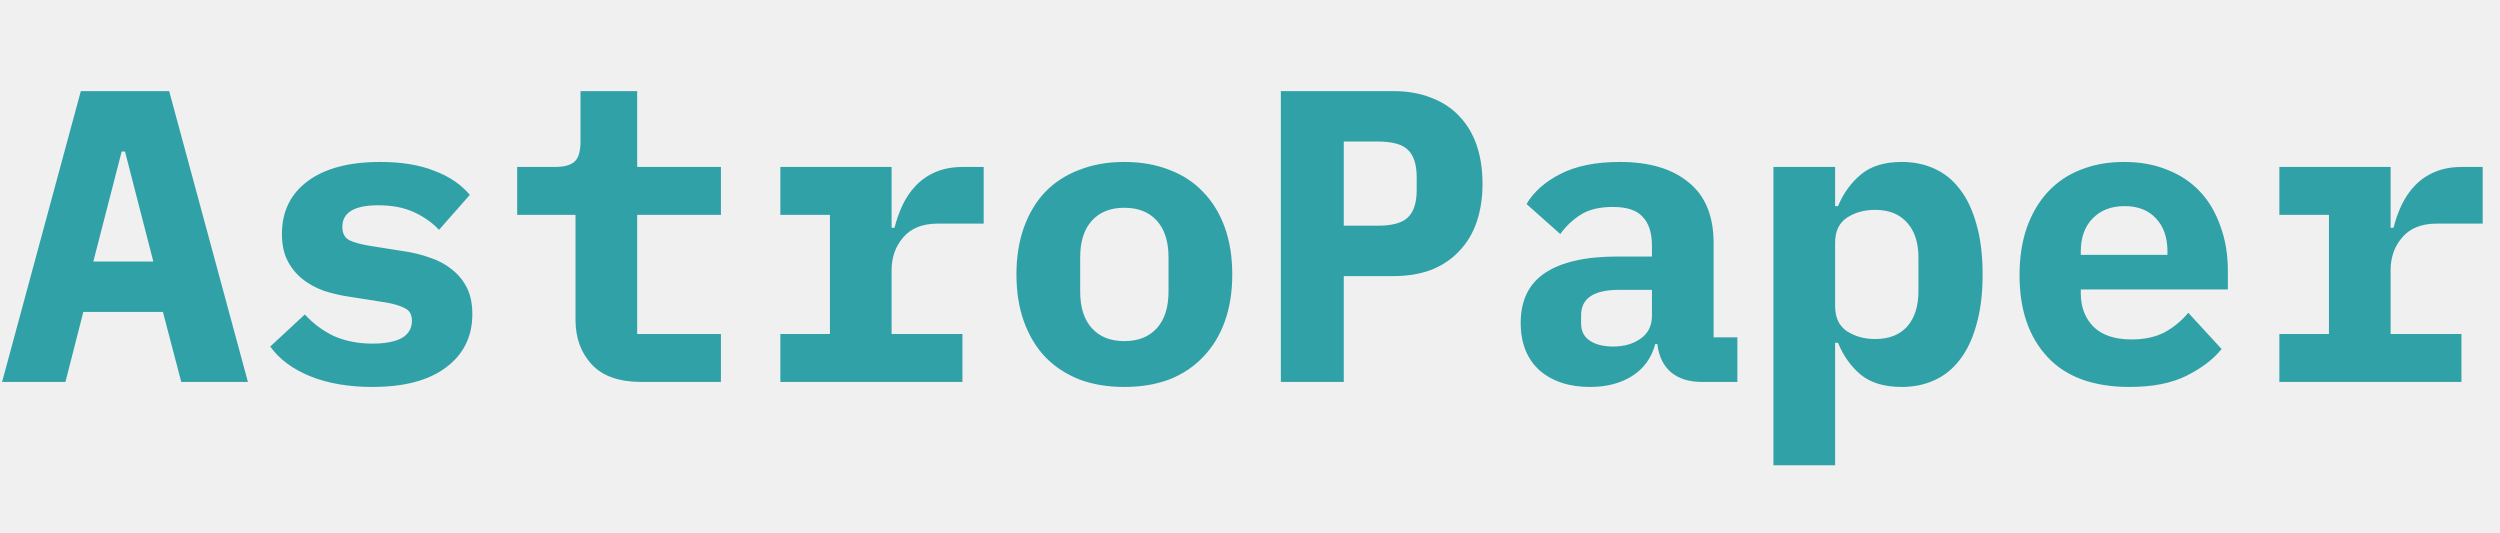
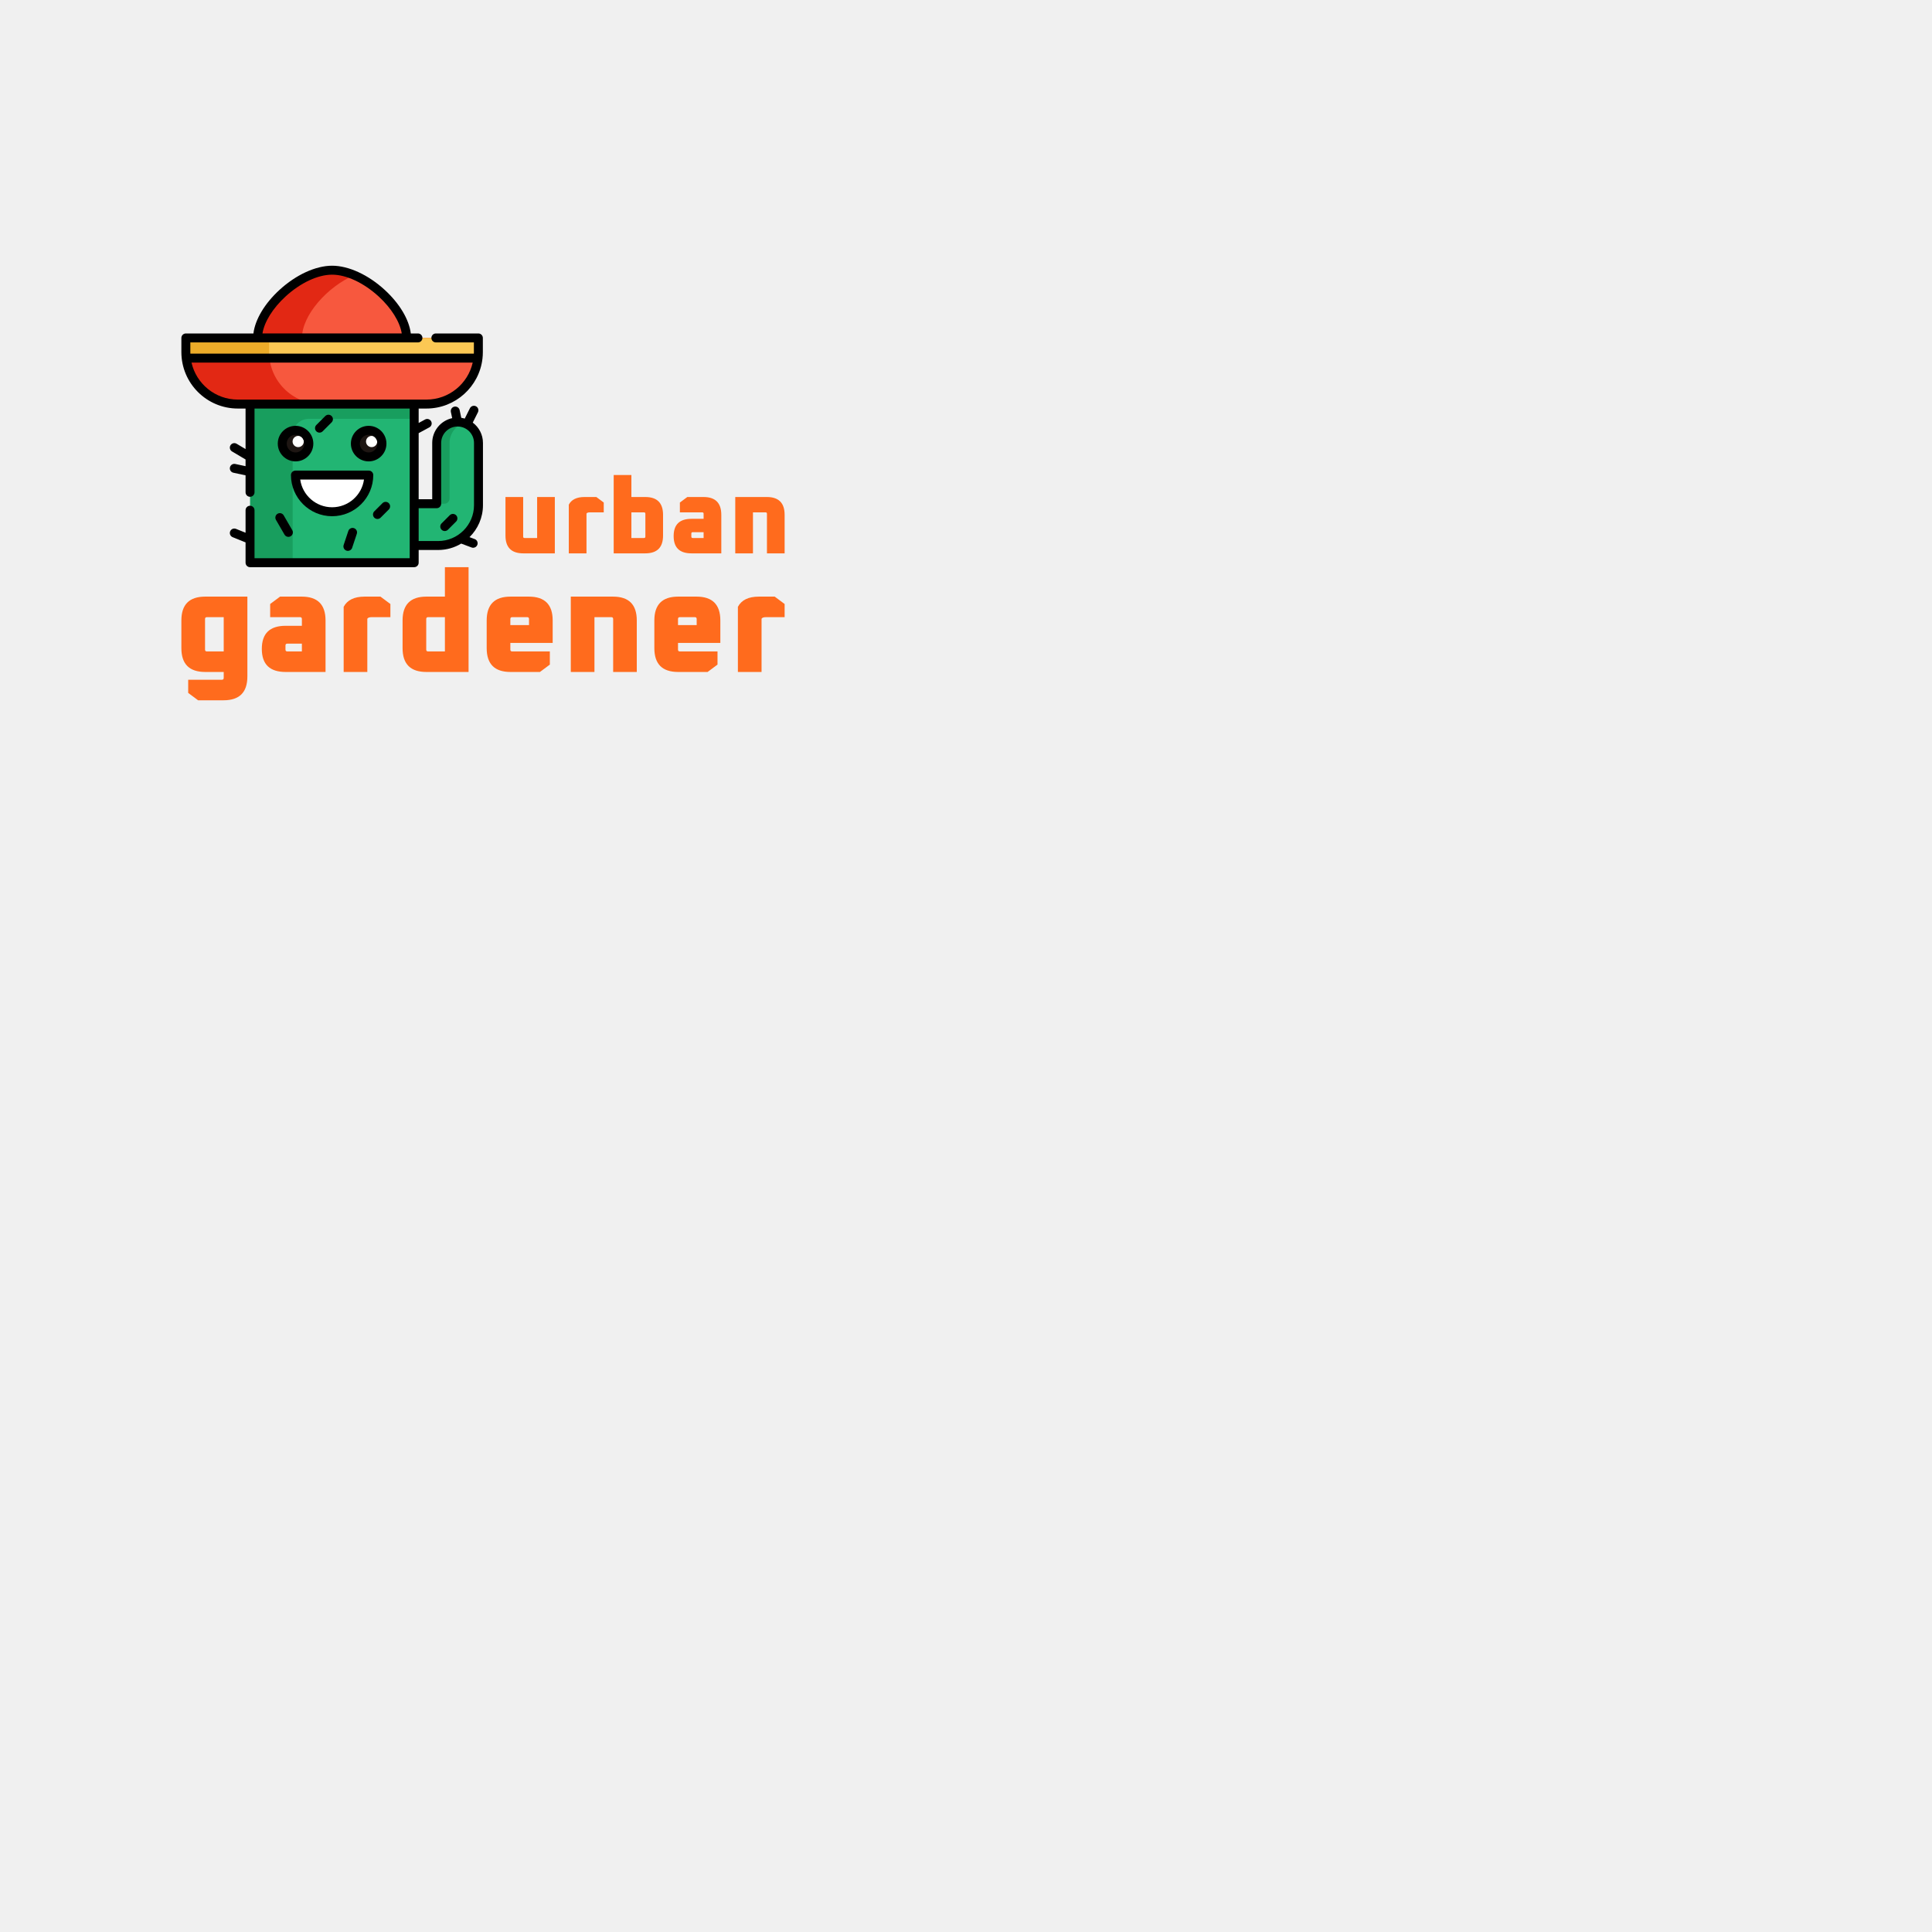
- <svg xmlns="http://www.w3.org/2000/svg" width="216" height="46" viewBox="0 0 216 46" fill="none">
-   <g clip-path="url(#clip0_1954_681)">
-     <path d="M15.66 33L14.076 26.952H7.2L5.652 33H0.18L6.984 7.872H14.616L21.42 33H15.66ZM10.8 13.092H10.512L8.064 22.596H13.248L10.8 13.092ZM32.17 33.432C30.106 33.432 28.306 33.12 26.77 32.496C25.258 31.872 24.118 31.02 23.35 29.94L26.338 27.168C27.058 27.96 27.898 28.584 28.858 29.04C29.842 29.472 30.958 29.688 32.206 29.688C33.262 29.688 34.09 29.532 34.69 29.22C35.29 28.884 35.59 28.38 35.59 27.708C35.59 27.18 35.386 26.82 34.978 26.628C34.57 26.412 34.006 26.244 33.286 26.124L30.298 25.656C29.458 25.536 28.678 25.356 27.958 25.116C27.238 24.852 26.614 24.504 26.086 24.072C25.558 23.64 25.138 23.112 24.826 22.488C24.514 21.864 24.358 21.108 24.358 20.22C24.358 18.276 25.102 16.752 26.59 15.648C28.078 14.544 30.166 13.992 32.854 13.992C34.678 13.992 36.226 14.244 37.498 14.748C38.794 15.228 39.826 15.924 40.594 16.836L37.93 19.86C37.378 19.26 36.67 18.756 35.806 18.348C34.942 17.94 33.898 17.736 32.674 17.736C30.61 17.736 29.578 18.36 29.578 19.608C29.578 20.16 29.782 20.544 30.19 20.76C30.598 20.952 31.162 21.108 31.882 21.228L34.834 21.696C35.674 21.816 36.454 22.008 37.174 22.272C37.894 22.512 38.518 22.848 39.046 23.28C39.598 23.712 40.03 24.24 40.342 24.864C40.654 25.488 40.81 26.244 40.81 27.132C40.81 29.076 40.054 30.612 38.542 31.74C37.054 32.868 34.93 33.432 32.17 33.432ZM55.412 33C53.492 33 52.064 32.496 51.128 31.488C50.192 30.48 49.724 29.196 49.724 27.636V18.564H44.684V14.424H47.96C48.752 14.424 49.316 14.268 49.652 13.956C49.988 13.644 50.156 13.068 50.156 12.228V7.872H55.052V14.424H62.288V18.564H55.052V28.86H62.288V33H55.412ZM67.422 28.86H71.706V18.564H67.422V14.424H77.034V19.68H77.286C77.454 19.008 77.682 18.36 77.97 17.736C78.282 17.088 78.666 16.524 79.122 16.044C79.602 15.54 80.178 15.144 80.85 14.856C81.522 14.568 82.314 14.424 83.226 14.424H84.99V19.32H81.03C79.71 19.32 78.714 19.716 78.042 20.508C77.37 21.276 77.034 22.224 77.034 23.352V28.86H83.154V33H67.422V28.86ZM97.144 33.432C95.704 33.432 94.408 33.216 93.256 32.784C92.104 32.328 91.12 31.68 90.304 30.84C89.512 30 88.9 28.98 88.468 27.78C88.036 26.58 87.82 25.224 87.82 23.712C87.82 22.2 88.036 20.844 88.468 19.644C88.9 18.444 89.512 17.424 90.304 16.584C91.12 15.744 92.104 15.108 93.256 14.676C94.408 14.22 95.704 13.992 97.144 13.992C98.584 13.992 99.88 14.22 101.032 14.676C102.184 15.108 103.156 15.744 103.948 16.584C104.764 17.424 105.388 18.444 105.82 19.644C106.252 20.844 106.468 22.2 106.468 23.712C106.468 25.224 106.252 26.58 105.82 27.78C105.388 28.98 104.764 30 103.948 30.84C103.156 31.68 102.184 32.328 101.032 32.784C99.88 33.216 98.584 33.432 97.144 33.432ZM97.144 29.472C98.344 29.472 99.28 29.1 99.952 28.356C100.624 27.612 100.96 26.556 100.96 25.188V22.236C100.96 20.868 100.624 19.812 99.952 19.068C99.28 18.324 98.344 17.952 97.144 17.952C95.944 17.952 95.008 18.324 94.336 19.068C93.664 19.812 93.328 20.868 93.328 22.236V25.188C93.328 26.556 93.664 27.612 94.336 28.356C95.008 29.1 95.944 29.472 97.144 29.472ZM110.666 33V7.872H120.386C121.61 7.872 122.702 8.064 123.662 8.448C124.622 8.808 125.426 9.336 126.074 10.032C126.746 10.728 127.25 11.568 127.586 12.552C127.922 13.536 128.09 14.64 128.09 15.864C128.09 17.088 127.922 18.192 127.586 19.176C127.25 20.16 126.746 21 126.074 21.696C125.426 22.392 124.622 22.932 123.662 23.316C122.702 23.676 121.61 23.856 120.386 23.856H116.102V33H110.666ZM116.102 19.5H119.018C120.29 19.5 121.166 19.26 121.646 18.78C122.15 18.3 122.402 17.508 122.402 16.404V15.324C122.402 14.22 122.15 13.428 121.646 12.948C121.166 12.468 120.29 12.228 119.018 12.228H116.102V19.5ZM147.048 33C145.944 33 145.056 32.724 144.384 32.172C143.712 31.596 143.316 30.78 143.196 29.724H143.016C142.68 30.948 142.008 31.872 141 32.496C140.016 33.12 138.804 33.432 137.364 33.432C135.564 33.432 134.112 32.952 133.008 31.992C131.928 31.008 131.388 29.64 131.388 27.888C131.388 25.944 132.096 24.504 133.512 23.568C134.928 22.632 137.004 22.164 139.74 22.164H142.728V21.228C142.728 20.124 142.464 19.296 141.936 18.744C141.432 18.168 140.568 17.88 139.344 17.88C138.216 17.88 137.304 18.096 136.608 18.528C135.912 18.96 135.312 19.524 134.808 20.22L131.892 17.628C132.516 16.572 133.488 15.708 134.808 15.036C136.152 14.34 137.868 13.992 139.956 13.992C142.5 13.992 144.48 14.58 145.896 15.756C147.336 16.908 148.056 18.66 148.056 21.012V29.148H150.108V33H147.048ZM139.38 29.94C140.316 29.94 141.108 29.712 141.756 29.256C142.404 28.8 142.728 28.14 142.728 27.276V25.044H139.884C137.7 25.044 136.608 25.776 136.608 27.24V27.96C136.608 28.608 136.86 29.1 137.364 29.436C137.868 29.772 138.54 29.94 139.38 29.94ZM153.226 14.424H158.554V17.808H158.806C159.262 16.704 159.922 15.792 160.786 15.072C161.65 14.352 162.826 13.992 164.314 13.992C165.346 13.992 166.282 14.184 167.122 14.568C167.986 14.952 168.718 15.54 169.318 16.332C169.942 17.124 170.422 18.132 170.758 19.356C171.118 20.58 171.298 22.032 171.298 23.712C171.298 25.392 171.118 26.844 170.758 28.068C170.422 29.292 169.942 30.3 169.318 31.092C168.718 31.884 167.986 32.472 167.122 32.856C166.282 33.24 165.346 33.432 164.314 33.432C162.826 33.432 161.65 33.084 160.786 32.388C159.922 31.668 159.262 30.744 158.806 29.616H158.554V40.2H153.226V14.424ZM162.01 29.292C163.21 29.292 164.134 28.932 164.782 28.212C165.43 27.468 165.754 26.448 165.754 25.152V22.272C165.754 20.976 165.43 19.968 164.782 19.248C164.134 18.504 163.21 18.132 162.01 18.132C161.074 18.132 160.258 18.36 159.562 18.816C158.89 19.272 158.554 19.992 158.554 20.976V26.448C158.554 27.432 158.89 28.152 159.562 28.608C160.258 29.064 161.074 29.292 162.01 29.292ZM183.992 33.432C180.872 33.432 178.508 32.568 176.9 30.84C175.292 29.112 174.488 26.76 174.488 23.784C174.488 22.272 174.692 20.916 175.1 19.716C175.532 18.492 176.132 17.46 176.9 16.62C177.692 15.756 178.64 15.108 179.744 14.676C180.872 14.22 182.132 13.992 183.524 13.992C184.916 13.992 186.164 14.22 187.268 14.676C188.372 15.108 189.308 15.732 190.076 16.548C190.844 17.364 191.432 18.36 191.84 19.536C192.272 20.688 192.488 21.984 192.488 23.424V25.008H179.78V25.332C179.78 26.532 180.152 27.504 180.896 28.248C181.64 28.968 182.732 29.328 184.172 29.328C185.276 29.328 186.224 29.124 187.016 28.716C187.808 28.284 188.492 27.72 189.068 27.024L191.948 30.156C191.228 31.044 190.22 31.812 188.924 32.46C187.628 33.108 185.984 33.432 183.992 33.432ZM183.56 17.808C182.408 17.808 181.484 18.168 180.788 18.888C180.116 19.584 179.78 20.532 179.78 21.732V22.02H187.268V21.732C187.268 20.508 186.932 19.548 186.26 18.852C185.612 18.156 184.712 17.808 183.56 17.808ZM196.937 28.86H201.221V18.564H196.937V14.424H206.549V19.68H206.801C206.969 19.008 207.197 18.36 207.485 17.736C207.797 17.088 208.181 16.524 208.637 16.044C209.117 15.54 209.693 15.144 210.365 14.856C211.037 14.568 211.829 14.424 212.741 14.424H214.505V19.32H210.545C209.225 19.32 208.229 19.716 207.557 20.508C206.885 21.276 206.549 22.224 206.549 23.352V28.86H212.669V33H196.937V28.86Z" fill="#31A1A8" />
-   </g>
-   <defs>
-     <clipPath id="clip0_1954_681">
-       <rect width="216" height="46" fill="white" />
-     </clipPath>
-   </defs>
+ <svg xmlns="http://www.w3.org/2000/svg" viewBox="0 0 512 512" class="fl-svg" style="transform: scale(0.5);">
+   <svg width="512" height="512" viewBox="0 0 512 512" style="max-width: 100%; max-height: 100%;" data-id="$$debug" visibility="visible" data-bbox="96.13413420769962 140.83264143881698 319.7317315846008 230.33471712236607">
+     <g data-icon="" transform="matrix(0.2341473, 0, 0, 0.2341473, 96.13413, 140.8326)">
+       <svg height="512pt" viewBox="0 0 512 512" width="512pt">
+         <path d="m116.566 211.059h278.672v293.145h-278.672zm0 0" fill="#189e5e" />
+         <path d="m395.238 504.203h-206.305v-216.723c0-15.219 12.336-27.555 27.555-27.555h178.75zm0 0" fill="#22b573" />
+         <path d="m504.203 122.621v24.09c0 3.426-.191 6.809-.586 10.133-5.02 43.926-42.312 78.039-87.586 78.039h-320.27c-45.262 0-82.555-34.113-87.574-78.039-.395-3.324-.586-6.707-.586-10.133v-24.09zm0 0" fill="#e22814" />
+         <path d="m504.207 122.621v24.09c0 48.695-39.477 88.172-88.172 88.172h-178.949c-48.688 0-88.164-39.477-88.164-88.172v-24.09zm0 0" fill="#f7583e" />
+         <path d="m382.355 122.621h-252.922c0-49.297 70.668-115.02 126.461-115.02 12.141 0 24.984 3.109 37.641 8.48 45.555 19.34 88.82 67.965 88.82 106.539zm0 0" fill="#e22814" />
+         <path d="m382.355 122.621h-177.641c0-38.574 43.266-87.199 88.82-106.539 45.555 19.34 88.82 67.965 88.82 106.539zm0 0" fill="#f7583e" />
+         <path d="m504.203 122.621v24.09c0 3.426-.191 6.809-.586 10.133h-495.43c-.395-3.324-.586-6.707-.586-10.133v-24.09zm0 0" fill="#fcc854" />
+         <path d="m149.52 156.844h-141.328c-.395-3.324-.586-6.707-.586-10.133v-24.09h141.328v24.09c0 3.426.191 6.809.586 10.133zm0 0" fill="#edac29" />
+         <path d="m395.238 475.016h40.672c37.762 0 68.488-30.73 68.488-68.492v-105.652c0-19.59-15.879-35.473-35.473-35.473-19.59 0-35.469 15.883-35.469 35.473v103.199h-38.219" fill="#22b573" />
+         <path d="m479.852 267.109c-14.25 4.602-24.555 17.98-24.555 33.762v94.422c0 4.848-3.934 8.777-8.781 8.777h-13.059v-102.547c0-19.551 15.992-36.164 35.543-36.125 3.785.008 7.43.605 10.852 1.711zm0 0" fill="#189e5e" />
+         <path d="m216.422 302.023c0 12.473-10.113 22.586-22.586 22.586-12.477 0-22.586-10.113-22.586-22.586 0-12.477 10.109-22.586 22.586-22.586 12.473 0 22.586 10.109 22.586 22.586zm0 0" fill="#1e1613" />
+         <path d="m340.555 302.023c0 12.473-10.109 22.586-22.586 22.586-12.473 0-22.586-10.113-22.586-22.586 0-12.477 10.113-22.586 22.586-22.586 12.477 0 22.586 10.109 22.586 22.586zm0 0" fill="#1e1613" />
+         <g fill="#fff">
+           <path d="m207.809 298.473c0 5.254-4.258 9.512-9.512 9.512-5.25 0-9.512-4.258-9.512-9.512 0-5.25 4.262-9.512 9.512-9.512 5.254 0 9.512 4.262 9.512 9.512zm0 0" />
+           <path d="m332.5 298.473c0 5.254-4.262 9.512-9.512 9.512-5.254 0-9.512-4.258-9.512-9.512 0-5.25 4.258-9.512 9.512-9.512 5.25 0 9.512 4.262 9.512 9.512zm0 0" />
+           <path d="m193.637 355.426c0 34.387 27.879 62.266 62.266 62.266 34.387 0 62.266-27.879 62.266-62.266zm0 0" />
+         </g>
+         <path d="m512 406.523v-105.652c0-14.105-6.812-26.648-17.324-34.508l8.785-17.566c1.879-3.754.355-8.32-3.398-10.195-3.758-1.879-8.324-.355-10.199 3.398l-8.781 17.555c-1.914-.562-3.883-1.004-5.898-1.297l-2.781-13.117c-.875-4.105-4.91-6.723-9.016-5.855-4.105.871-6.73 4.906-5.859 9.012l2.227 10.492c-19.355 4.219-33.898 21.48-33.898 42.082v95.602h-23.016v-112.207l18.121-9.812c3.691-1.996 5.062-6.609 3.062-10.301s-6.609-5.066-10.305-3.066l-10.879 5.891v-24.496h13.195c49.109 0 89.695-37.156 95.141-84.832.004-.016.004-.027.008-.043.406-3.578.621-7.211.621-10.895v-24.09c0-4.199-3.402-7.602-7.602-7.602h-72.156c-4.199 0-7.602 3.402-7.602 7.602 0 4.195 3.402 7.598 7.602 7.598h64.555v16.492c0 .852-.039 1.691-.062 2.535h-481.273c-.027-.844-.062-1.684-.062-2.535v-16.492h386.434c4.199 0 7.602-3.402 7.602-7.598 0-4.199-3.402-7.602-7.602-7.602h-12.156c-2.91-23.723-19.004-50.812-44.293-74-28.016-25.684-61.395-41.02-89.289-41.02-27.895 0-61.277 15.336-89.293 41.02-25.289 23.188-41.379 50.277-44.293 74h-114.711c-4.199 0-7.602 3.402-7.602 7.602v24.09c0 52.809 42.965 95.77 95.77 95.77h13.195v68.809l-15.207-9.031c-3.605-2.141-8.27-.953-10.414 2.652-2.145 3.609-.953 8.273 2.656 10.418l22.965 13.641v11.363l-17.496-3.742c-4.102-.879-8.145 1.734-9.023 5.84-.879 4.105 1.738 8.145 5.844 9.023l20.676 4.426v28.824c0 4.199 3.402 7.602 7.602 7.602 4.199 0 7.602-3.402 7.602-7.602v-142.223h263.469v254.121h-263.469v-81.492c0-4.199-3.402-7.602-7.602-7.602-4.199 0-7.602 3.402-7.602 7.602v38.211l-16.238-6.562c-3.898-1.57-8.324.312-9.895 4.203-1.574 3.891.309 8.32 4.199 9.895l21.934 8.859v34.488c0 4.195 3.402 7.602 7.602 7.602h278.676c4.199 0 7.598-3.406 7.598-7.602v-21.59h33.07c14.305 0 27.699-3.973 39.145-10.867l17.617 6.609c.883.332 1.781.488 2.672.488 3.074 0 5.973-1.883 7.117-4.934 1.473-3.93-.52-8.312-4.449-9.785l-8.848-3.32c14.078-13.816 22.836-33.039 22.836-54.281zm-335.121-354.297c25.285-23.184 54.824-37.023 79.016-37.023 24.191 0 53.734 13.84 79.02 37.023 21.691 19.887 36.121 43.227 39.215 62.793h-236.465c3.094-19.566 17.523-42.906 39.215-62.793zm-81.109 175.055c-38.332 0-70.473-26.918-78.578-62.836h477.418c-8.102 35.918-40.246 62.836-78.578 62.836zm307.07 240.133v-55.742h30.617c4.199 0 7.602-3.402 7.602-7.602v-103.199c0-15.363 12.492-27.859 27.848-27.871h.012.023c15.359.008 27.855 12.508 27.855 27.871v105.652c0 33.574-27.316 60.891-60.891 60.891zm0 0" />
+         <path d="m186.035 355.426c0 38.523 31.344 69.867 69.867 69.867 38.523 0 69.867-31.344 69.867-69.867 0-4.199-3.402-7.602-7.602-7.602h-124.531c-4.199 0-7.602 3.402-7.602 7.602zm124.004 7.602c-3.711 26.555-26.574 47.062-54.137 47.062s-50.426-20.508-54.141-47.062zm0 0" />
+         <path d="m327.516 427.75c1.484 1.484 3.43 2.227 5.375 2.227s3.891-.742 5.375-2.227l13.867-13.867c2.973-2.969 2.973-7.781.004-10.75s-7.781-2.969-10.75 0l-13.867 13.867c-2.973 2.969-2.973 7.781-.004 10.75zm0 0" />
+         <path d="m455.625 423.605-13.867 13.867c-2.969 2.969-2.969 7.781.004 10.75 1.48 1.484 3.43 2.227 5.371 2.227 1.945 0 3.891-.742 5.379-2.227l13.867-13.871c2.969-2.969 2.969-7.781-.004-10.75-2.965-2.965-7.777-2.965-10.75.004zm0 0" />
+         <path d="m163.332 421.082c-3.633 2.102-4.875 6.754-2.77 10.387l14.531 25.094c1.406 2.434 3.957 3.793 6.582 3.793 1.293 0 2.602-.332 3.801-1.023 3.633-2.105 4.875-6.754 2.77-10.387l-14.527-25.094c-2.102-3.637-6.754-4.875-10.387-2.77zm0 0" />
+         <path d="m239.875 281.148 15.188-15.188c2.969-2.969 2.969-7.781 0-10.746-2.969-2.969-7.781-2.969-10.75 0l-15.188 15.188c-2.969 2.969-2.969 7.781 0 10.746 1.484 1.484 3.43 2.227 5.375 2.227s3.891-.742 5.375-2.227zm0 0" />
+         <path d="m283.418 450.348-7.926 23.773c-1.324 3.984.828 8.289 4.809 9.613.797.266 1.609.395 2.406.395 3.18 0 6.145-2.016 7.207-5.199l7.926-23.773c1.328-3.984-.824-8.289-4.809-9.613-3.98-1.332-8.285.824-9.613 4.805zm0 0" />
+         <path d="m193.836 332.211c-16.645 0-30.188-13.543-30.188-30.188 0-16.645 13.543-30.188 30.188-30.188 16.645 0 30.188 13.543 30.188 30.188 0 16.645-13.543 30.188-30.188 30.188zm0-45.172c-8.266 0-14.984 6.719-14.984 14.984 0 8.266 6.719 14.984 14.984 14.984 8.262 0 14.984-6.723 14.984-14.984 0-8.262-6.723-14.984-14.984-14.984zm0 0" />
+         <path d="m317.969 332.211c-16.645 0-30.188-13.543-30.188-30.188 0-16.645 13.543-30.188 30.188-30.188s30.188 13.543 30.188 30.188c0 16.645-13.543 30.188-30.188 30.188zm0-45.172c-8.262 0-14.984 6.719-14.984 14.984 0 8.266 6.723 14.984 14.984 14.984s14.984-6.723 14.984-14.984c0-8.262-6.719-14.984-14.984-14.984zm0 0" />
+       </svg>
+     </g>
+     <path text-anchor="middle" offset="0.5" fill="rgba(255, 107, 29, 1)" space="preserve" font-scale="contain" font-size="48" font-family="Oxanium" text="urban" font-style="normal" font-weight="800" data-fl-textpath="" transform="matrix(1.16934, 0, 0, 1.16934, 341.8911, 293.2905)" d="M-63.266-8.06L-63.266-8.06L-63.266-25.54L-55.246-25.54L-55.246-7.58Q-55.246-6.96 -54.626-6.96L-54.626-6.96L-48.916-6.96L-48.916-25.54L-40.896-25.54L-40.896 0L-55.196 0Q-63.266 0 -63.266-8.06ZM-26.542 0L-34.562 0L-34.562-22.08Q-32.732-25.54 -27.452-25.54L-27.452-25.54L-22.082-25.54L-18.722-23.04L-18.722-18.58L-25.052-18.58Q-26.212-18.58 -26.542-18.05L-26.542-18.05L-26.542 0ZM 0.098 0L-14.212 0L-14.212-35.52L-6.192-35.52L-6.192-25.54L 0.098-25.54Q 8.158-25.54  8.158-17.47L 8.158-17.47L 8.158-8.06Q 8.158 0  0.098 0L 0.098 0ZM-6.192-18.58L-6.192-6.96L-0.482-6.96Q 0.148-6.96  0.148-7.58L 0.148-7.58L 0.148-17.95Q 0.148-18.58 -0.482-18.58L-0.482-18.58L-6.192-18.58ZM 34.56 0L 21.02 0Q 12.96 0  12.96-7.82Q 12.96-15.65  21.02-15.65L 21.02-15.65L 26.54-15.65L 26.54-17.95Q 26.54-18.58  25.92-18.58L 25.92-18.58L 15.79-18.58L 15.79-23.04L 19.15-25.54L 26.5-25.54Q 34.56-25.54  34.56-17.47L 34.56-17.47L 34.56 0ZM 20.98-8.98L 20.98-7.58Q 20.98-6.96  21.6-6.96L 21.6-6.96L 26.54-6.96L 26.54-9.6L 21.6-9.6Q 20.98-9.6  20.98-8.98L 20.98-8.98ZM 48.912 0L 40.892 0L 40.892-25.54L 55.202-25.54Q 63.262-25.54  63.262-17.47L 63.262-17.47L 63.262 0L 55.252 0L 55.252-17.95Q 55.252-18.58  54.622-18.58L 54.622-18.58L 48.912-18.58L 48.912 0Z" />
+     <path text-anchor="middle" offset="0.5" fill="rgba(255, 107, 29, 1)" space="preserve" font-scale="contain" font-size="48" font-family="Oxanium" text="gardener" font-style="normal" font-weight="800" data-fl-textpath="" transform="matrix(1.563633, 0, 0, 1.563633, 254.9524, 356.1565)" d="M-101.57-8.06L-101.57-8.06L-101.57-17.47Q-101.57-25.54 -93.5-25.54L-93.5-25.54L-79.2-25.54L-79.2 1.54Q-79.2 9.6 -87.26 9.6L-87.26 9.6L-95.9 9.6L-99.26 7.1L-99.26 2.64L-87.84 2.64Q-87.22 2.64 -87.22 2.02L-87.22 2.02L-87.22 0L-93.5 0Q-101.57 0 -101.57-8.06ZM-93.55-17.95L-93.55-7.58Q-93.55-6.96 -92.93-6.96L-92.93-6.96L-87.22-6.96L-87.22-18.58L-92.93-18.58Q-93.55-18.58 -93.55-17.95L-93.55-17.95ZM-52.704 0L-66.244 0Q-74.304 0 -74.304-7.82Q-74.304-15.65 -66.244-15.65L-66.244-15.65L-60.724-15.65L-60.724-17.95Q-60.724-18.58 -61.344-18.58L-61.344-18.58L-71.474-18.58L-71.474-23.04L-68.114-25.54L-60.764-25.54Q-52.704-25.54 -52.704-17.47L-52.704-17.47L-52.704 0ZM-66.284-8.98L-66.284-7.58Q-66.284-6.96 -65.664-6.96L-65.664-6.96L-60.724-6.96L-60.724-9.6L-65.664-9.6Q-66.284-9.6 -66.284-8.98L-66.284-8.98ZM-38.542 0L-46.562 0L-46.562-22.08Q-44.732-25.54 -39.452-25.54L-39.452-25.54L-34.082-25.54L-30.722-23.04L-30.722-18.58L-37.052-18.58Q-38.212-18.58 -38.542-18.05L-38.542-18.05L-38.542 0ZM-26.592-8.06L-26.592-8.06L-26.592-17.47Q-26.592-25.54 -18.532-25.54L-18.532-25.54L-12.242-25.54L-12.242-35.52L-4.222-35.52L-4.222 0L-18.532 0Q-26.592 0 -26.592-8.06ZM-18.572-17.95L-18.572-7.58Q-18.572-6.96 -17.952-6.96L-17.952-6.96L-12.242-6.96L-12.242-18.58L-17.952-18.58Q-18.572-18.58 -18.572-17.95L-18.572-17.95ZM 1.92-8.06L 1.92-8.06L 1.92-17.47Q 1.92-25.54  9.98-25.54L 9.98-25.54L 16.22-25.54Q 24.29-25.54  24.29-17.47L 24.29-17.47L 24.29-9.84L 9.94-9.84L 9.94-7.58Q 9.94-6.96  10.56-6.96L 10.56-6.96L 23.33-6.96L 23.33-2.5L 19.97 0L 9.98 0Q 1.92 0  1.92-8.06ZM 9.94-17.95L 9.94-15.89L 16.27-15.89L 16.27-17.95Q 16.27-18.58  15.65-18.58L 15.65-18.58L 10.56-18.58Q 9.94-18.58  9.94-17.95L 9.94-17.95ZM 38.448 0L 30.428 0L 30.428-25.54L 44.738-25.54Q 52.798-25.54  52.798-17.47L 52.798-17.47L 52.798 0L 44.788 0L 44.788-17.95Q 44.788-18.58  44.158-18.58L 44.158-18.58L 38.448-18.58L 38.448 0ZM 58.752-8.06L 58.752-8.06L 58.752-17.47Q 58.752-25.54  66.812-25.54L 66.812-25.54L 73.052-25.54Q 81.122-25.54  81.122-17.47L 81.122-17.47L 81.122-9.84L 66.772-9.84L 66.772-7.58Q 66.772-6.96  67.392-6.96L 67.392-6.96L 80.162-6.96L 80.162-2.5L 76.802 0L 66.812 0Q 58.752 0  58.752-8.06ZM 66.772-17.95L 66.772-15.89L 73.102-15.89L 73.102-17.95Q 73.102-18.58  72.482-18.58L 72.482-18.58L 67.392-18.58Q 66.772-18.58  66.772-17.95L 66.772-17.95ZM 95.09 0L 87.07 0L 87.07-22.08Q 88.9-25.54  94.18-25.54L 94.18-25.54L 99.55-25.54L 102.91-23.04L 102.91-18.58L 96.58-18.58Q 95.42-18.58  95.09-18.05L 95.09-18.05L 95.09 0Z" />
+   </svg>
</svg>
